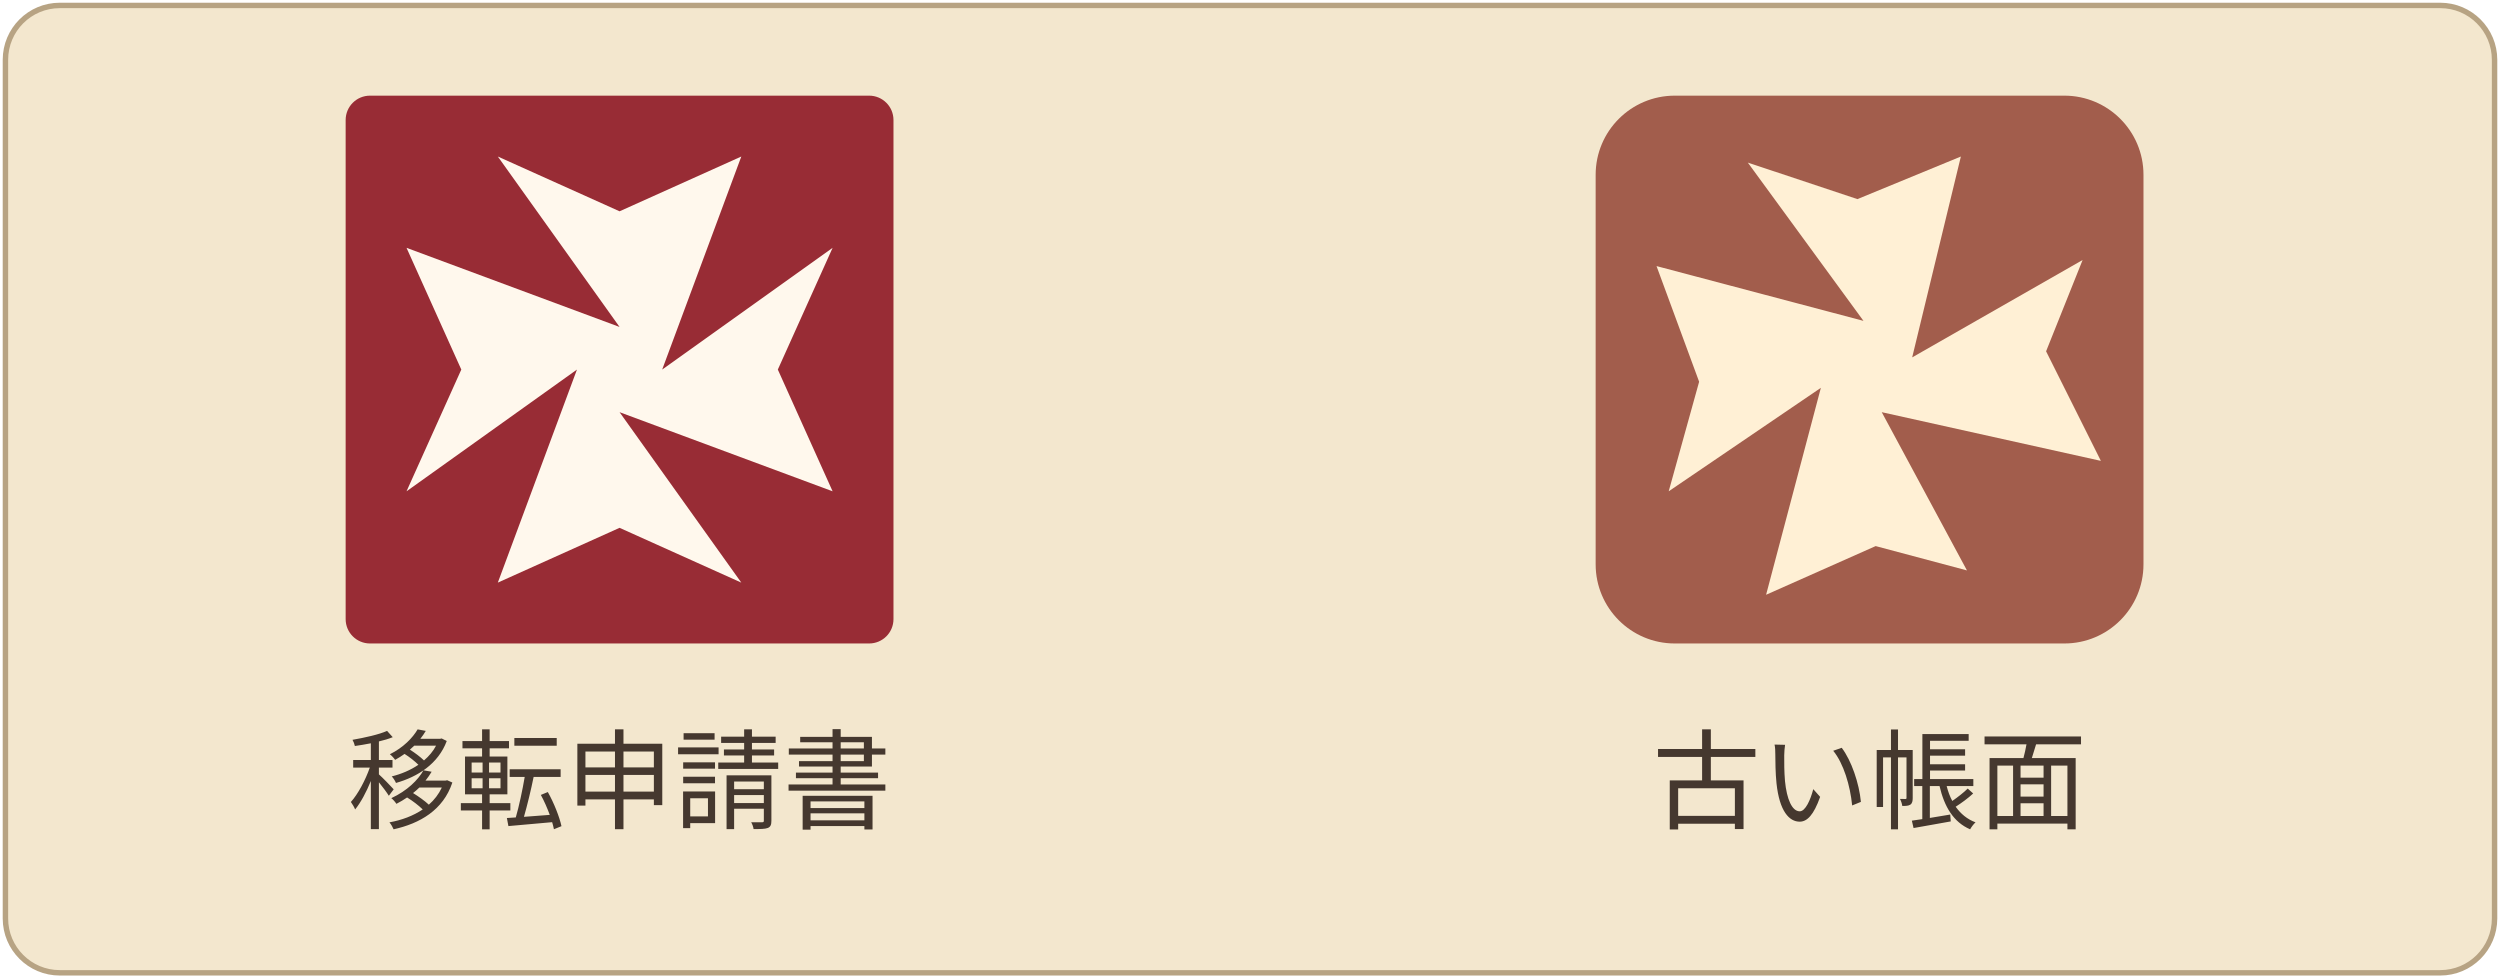
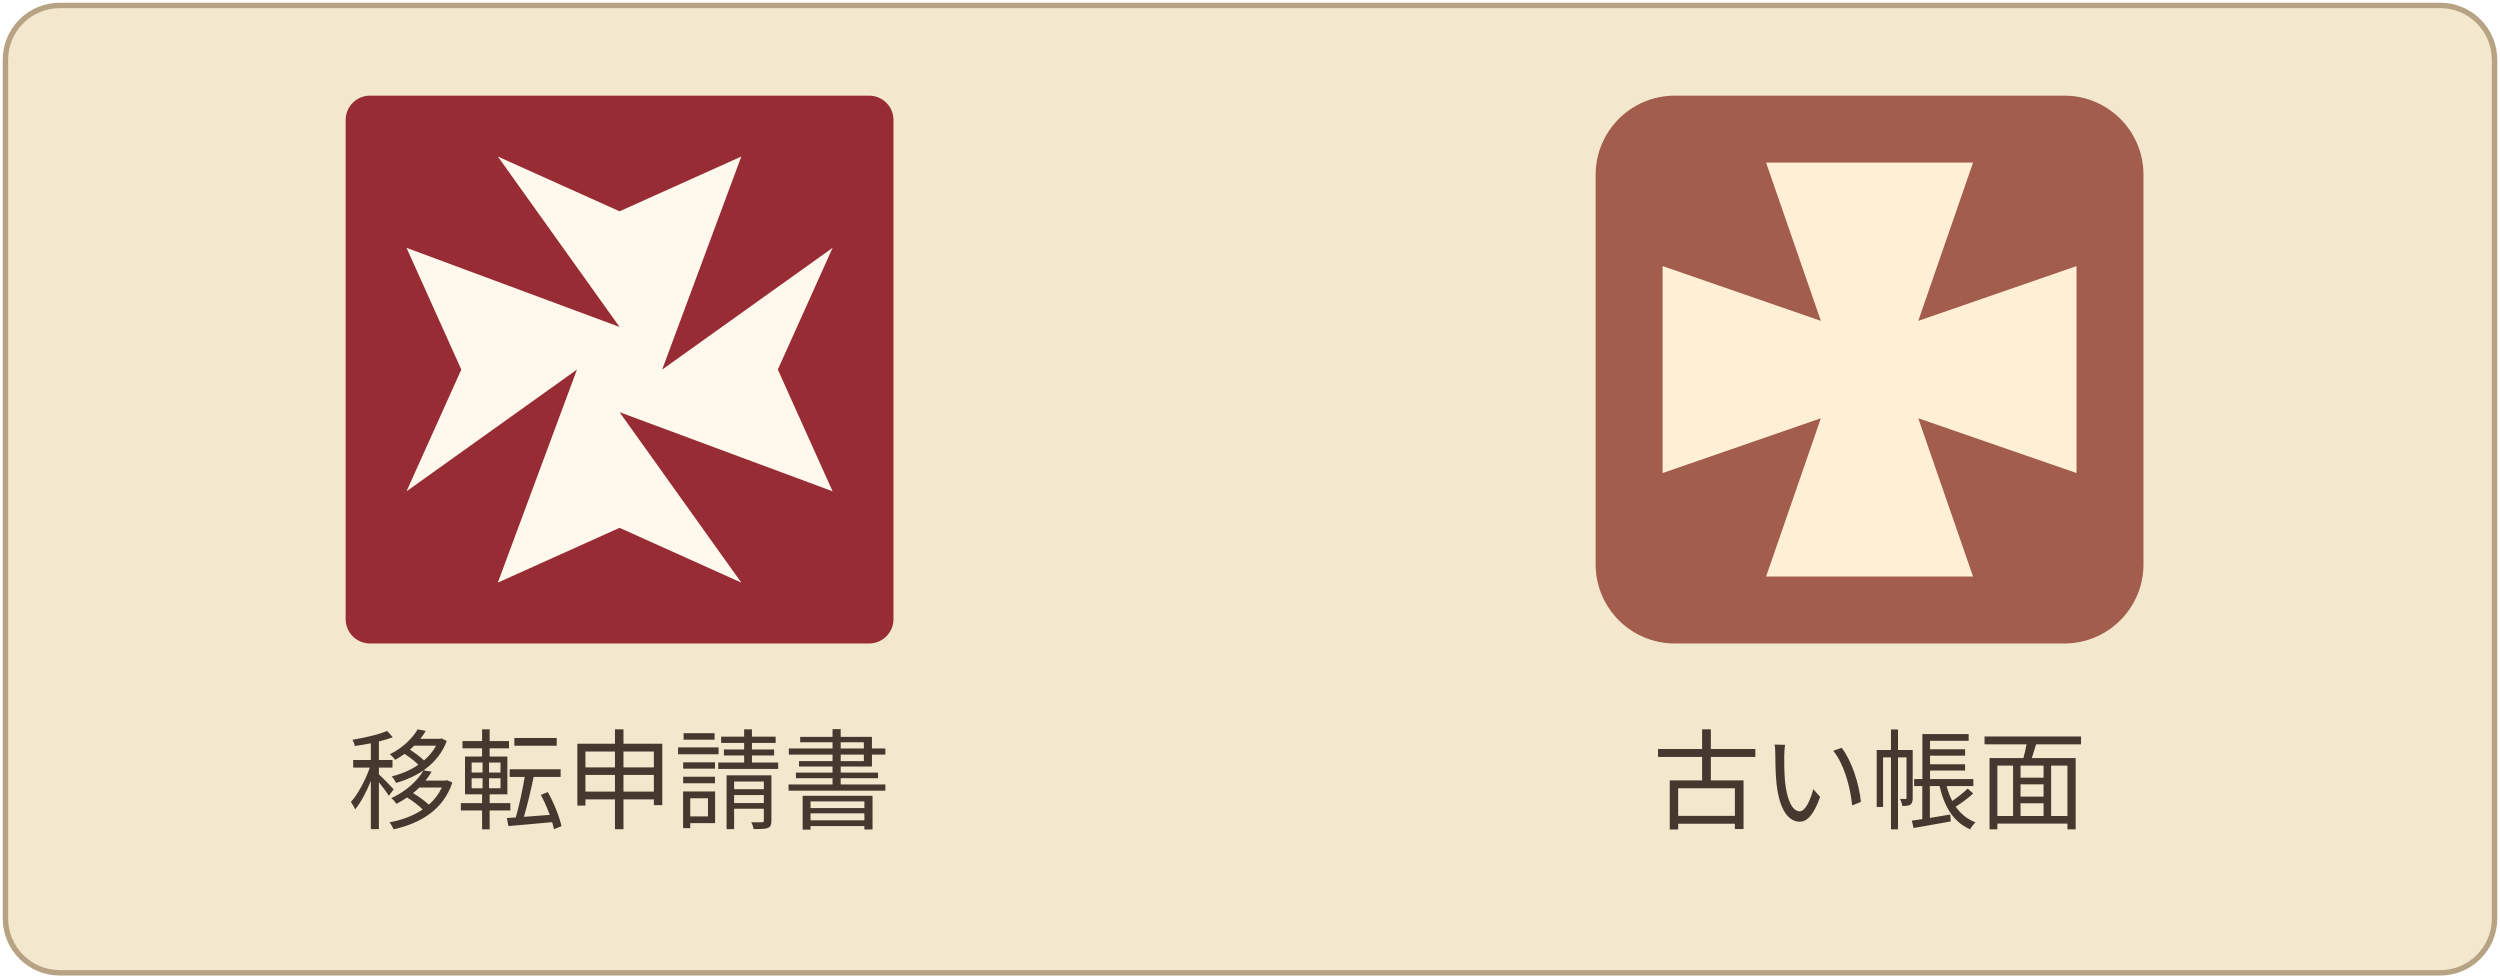
<svg xmlns="http://www.w3.org/2000/svg" viewBox="0 0 460 180" width="460" height="180">
  <rect x="1" y="1" width="458" height="178" rx="10" fill="#f3e7ce" stroke="#b7a383" />
  <svg x="58" y="12" width="112" height="112" viewBox="0 0 100 100">
    <rect x="5" y="5" width="90" height="90" rx="4" fill="#982c35" />
    <path d="M50 43 30 15 50 24 70 15 57 50 85 30 76 50 85 70 50 57 70 85 50 76 30 85 43 50 15 70 24 50 15 30Z" fill="#fff8ed" />
  </svg>
  <svg x="288" y="12" width="112" height="112" viewBox="0 0 100 100">
    <rect x="5" y="5" width="90" height="90" rx="13" fill="#a25d4c" />
-     <path d="M49 42 30 16 48 22 65 15 57 48 85 32 79 47 88 65 52 57 66 83 51 79 33 87 42 53 17 70 22 52 15 33Z" fill="#fff0d5" />
+     <path d="M33 16 L67 16 L58 42 L84 33 L84 67 L58 58 L67 84 L33 84 L42 58 L16 67 L16 33 L42 42 Z" fill="#fff0d5" />
  </svg>
  <text x="114" y="151" font-family="sans-serif" font-size="20" text-anchor="middle" fill="#45382f">移転申請書</text>
  <text x="344" y="151" font-family="sans-serif" font-size="20" text-anchor="middle" fill="#45382f">古い帳面</text>
</svg>
